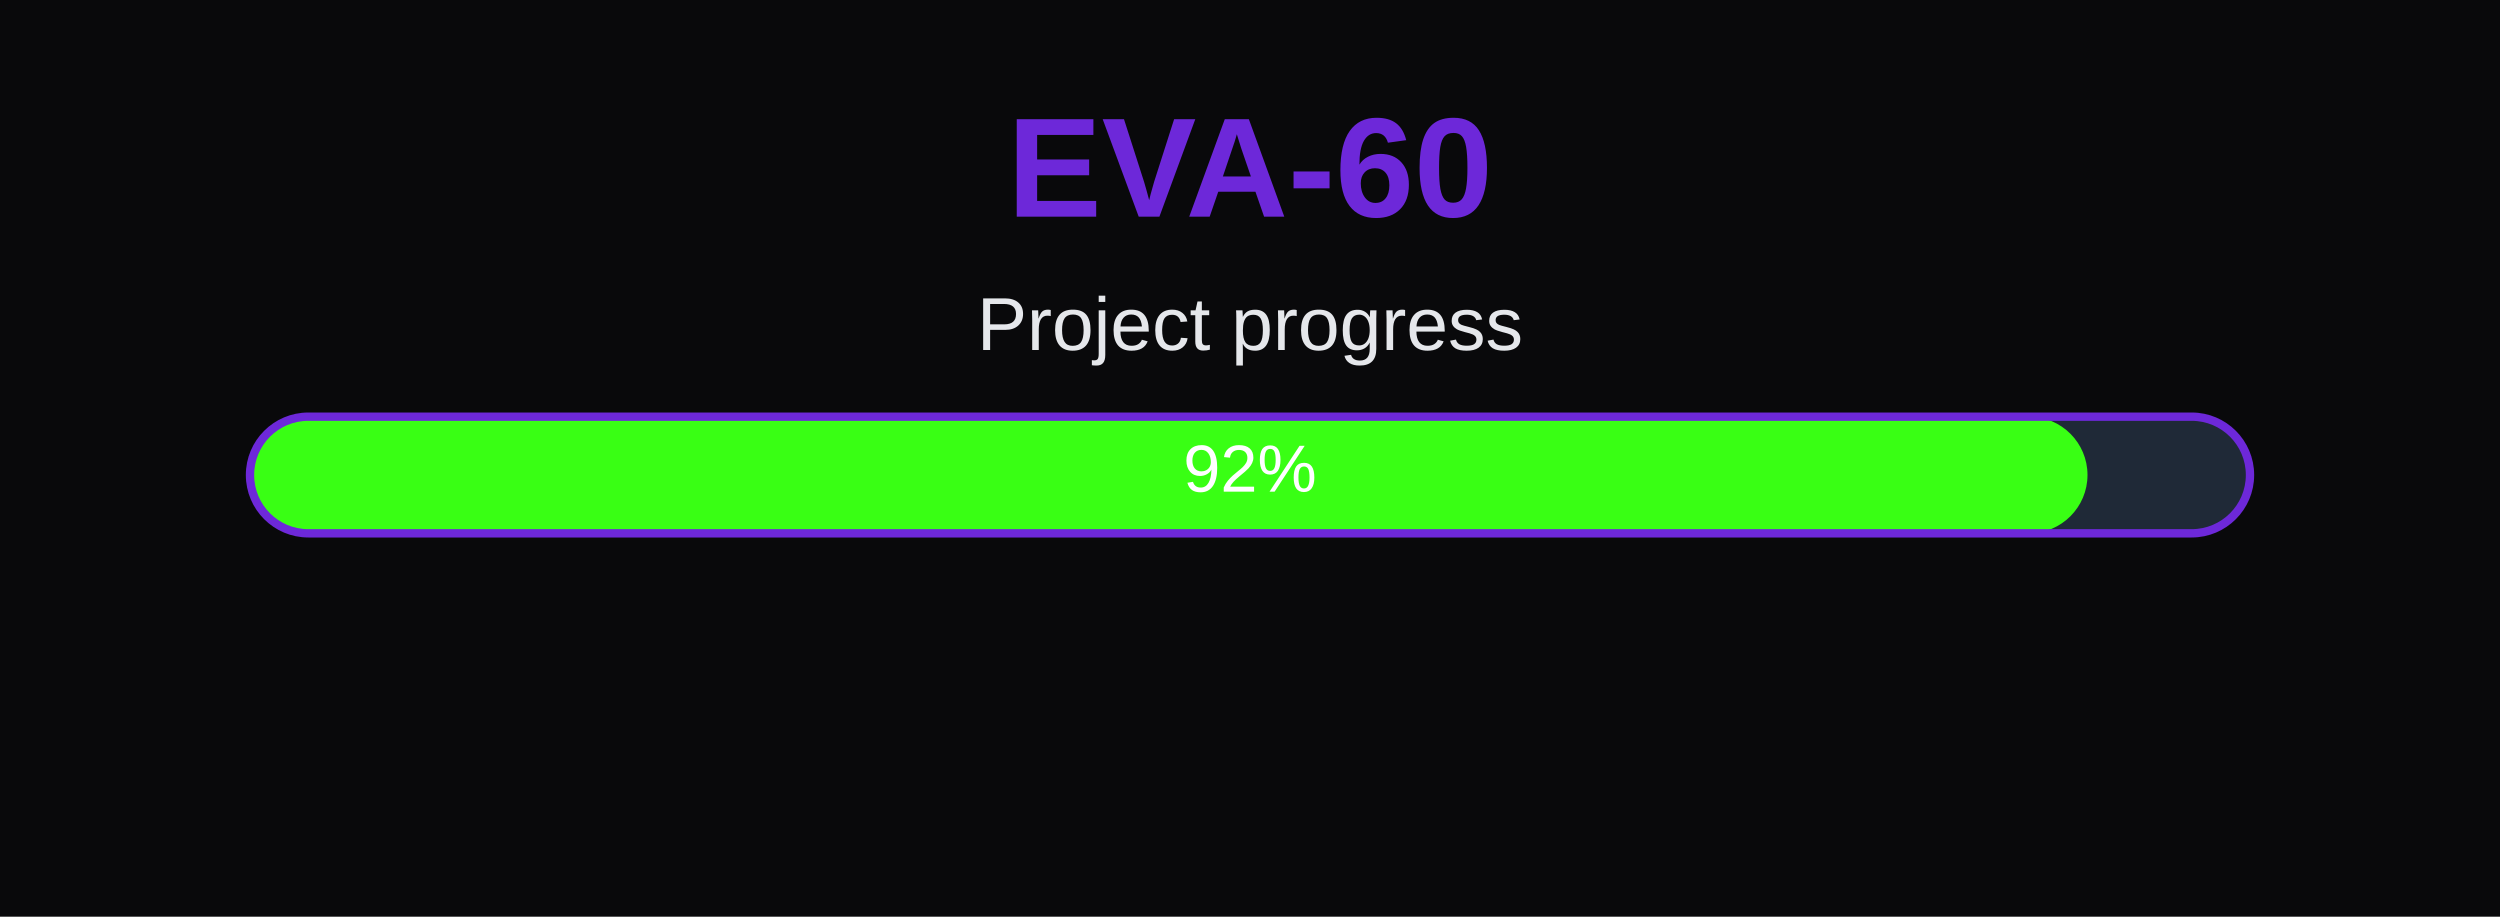
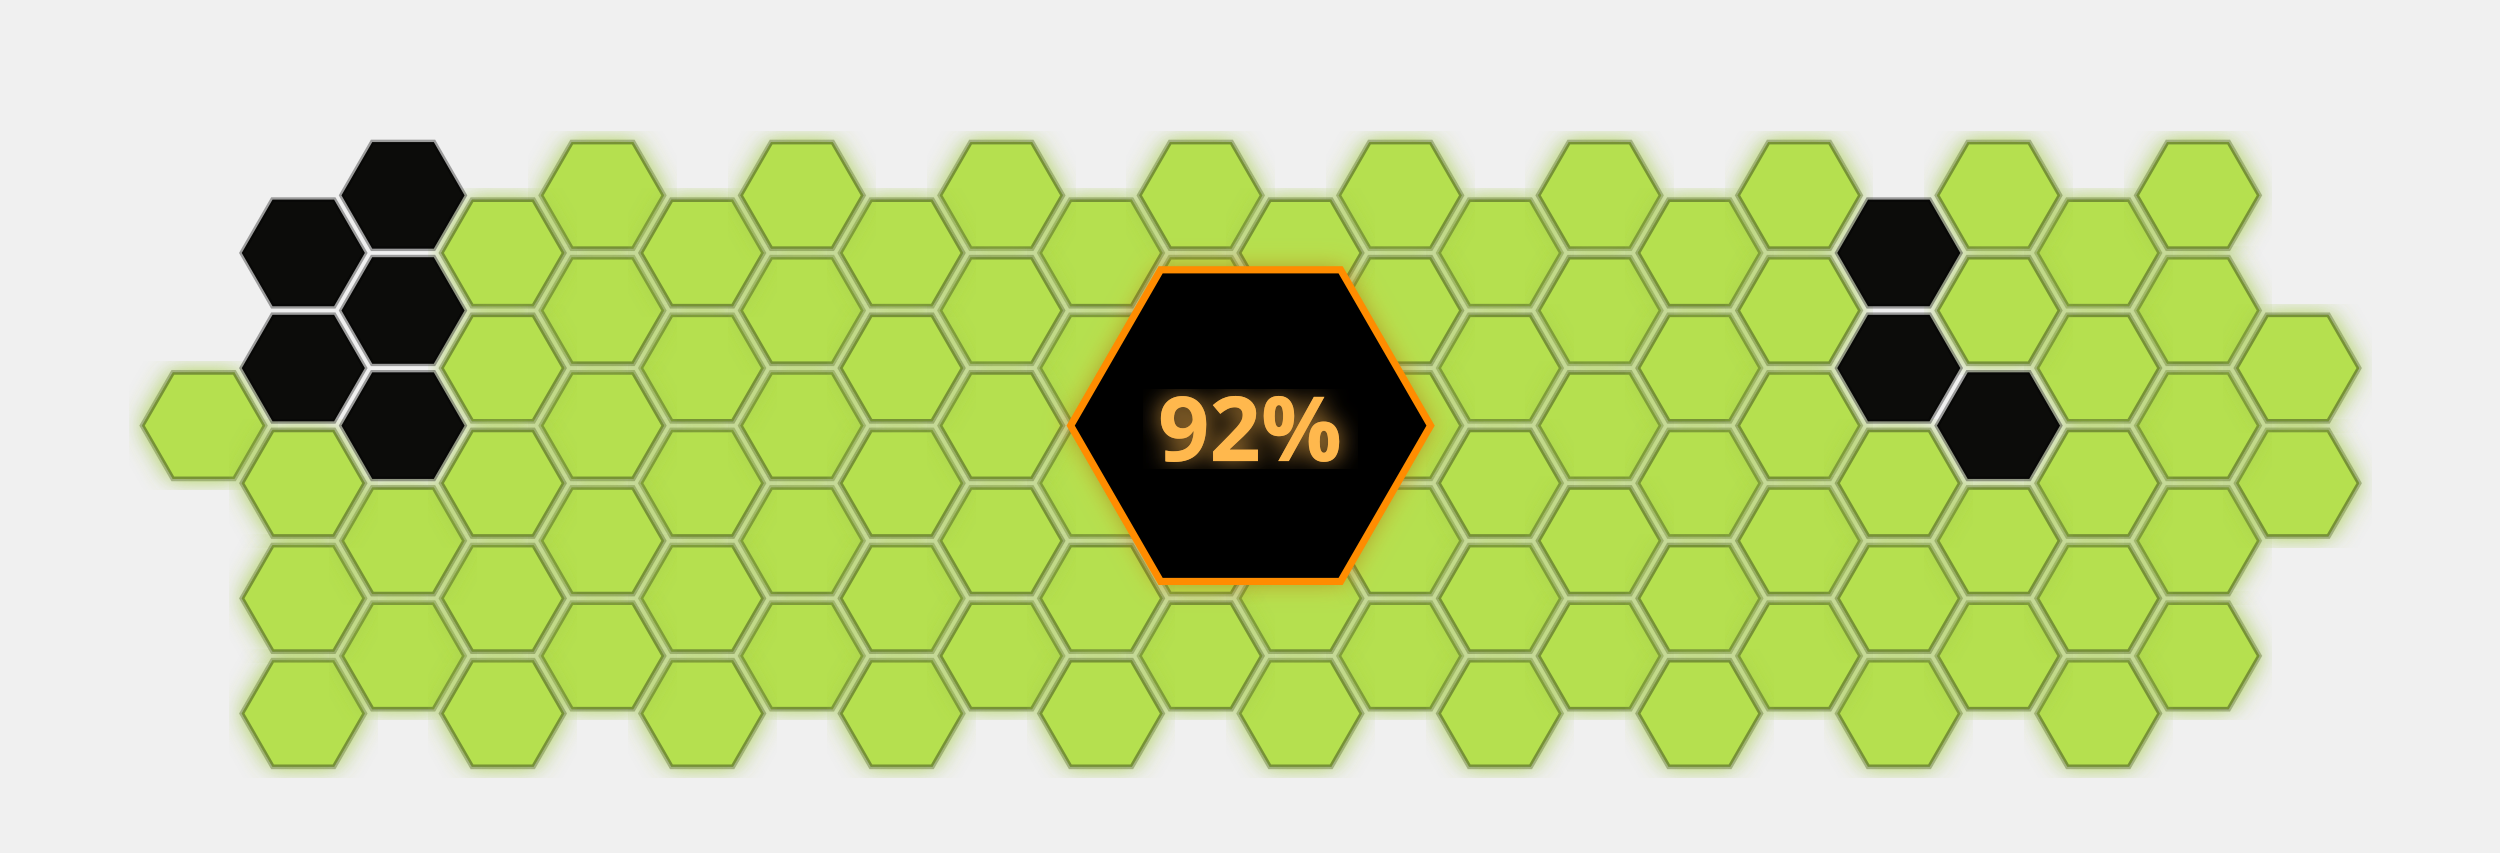
- <svg xmlns="http://www.w3.org/2000/svg" width="600" height="220" viewBox="0 0 600 220">
-   <rect width="600" height="220" fill="#09090B" />
-   <text x="300.0" y="52" text-anchor="middle" font-family="Orbitron, Arial, sans-serif" font-size="34" font-weight="700" fill="#6D28D9">EVA-60</text>
-   <text x="300.0" y="84" text-anchor="middle" font-family="Arial, sans-serif" font-size="18" fill="#E5E7EB">Project progress</text>
-   <rect x="60" y="100" width="480" height="28" rx="14" fill="#1F2937" />
-   <rect x="60" y="100" width="441" height="28" rx="14" fill="#39FF14" />
-   <rect x="60" y="100" width="480" height="28" rx="14" fill="none" stroke="#6D28D9" stroke-width="2" />
-   <text x="300.0" y="118" text-anchor="middle" font-family="Arial, sans-serif" font-size="16" fill="#FFFFFF">92%</text>
+ <svg xmlns="http://www.w3.org/2000/svg" viewBox="0 0 528 180">
+   <style>
+     @font-face {
+       font-family: Orbitron;
+       font-weight: 900;
+       src: url("https://fonts.gstatic.com/s/orbitron/v35/yMJMMIlzdpvBhQQL_SC3X9yhF25-T1nysimBoWgz.woff2") format("woff2");
+     }
+     @keyframes charge {
+       0%, 100% { fill: #0c0c0a; }
+       50%      { fill: #FF8C00; }
+     }
+   </style>
+   <defs>
+     <filter id="g">
+       <feGaussianBlur stdDeviation="2.5" result="blur" />
+       <feMerge>
+         <feMergeNode in="blur" />
+         <feMergeNode in="SourceGraphic" />
+       </feMerge>
+     </filter>
+   </defs>
+   <polygon points="182.36,138.53 175.86,149.79 162.86,149.79 156.36,138.53 162.86,127.27 175.86,127.27" fill="#b5e050" stroke="rgba(0,0,0,0.35)" stroke-width="1" filter="url(#g)" />
+   <polygon points="182.36,114.21 175.86,125.47 162.86,125.47 156.36,114.21 162.86,102.95 175.86,102.95" fill="#b5e050" stroke="rgba(0,0,0,0.35)" stroke-width="1" filter="url(#g)" />
+   <polygon points="203.42,150.69 196.92,161.95 183.92,161.95 177.42,150.69 183.92,139.43 196.92,139.43" fill="#b5e050" stroke="rgba(0,0,0,0.35)" stroke-width="1" filter="url(#g)" />
+   <polygon points="161.30,150.69 154.80,161.95 141.80,161.95 135.30,150.69 141.80,139.43 154.80,139.43" fill="#b5e050" stroke="rgba(0,0,0,0.35)" stroke-width="1" filter="url(#g)" />
+   <polygon points="161.30,126.37 154.80,137.63 141.80,137.63 135.30,126.37 141.80,115.11 154.80,115.11" fill="#b5e050" stroke="rgba(0,0,0,0.35)" stroke-width="1" filter="url(#g)" />
+   <polygon points="308.72,138.53 302.22,149.79 289.22,149.79 282.72,138.53 289.22,127.27 302.22,127.27" fill="#b5e050" stroke="rgba(0,0,0,0.35)" stroke-width="1" filter="url(#g)" />
+   <polygon points="287.66,150.69 281.16,161.95 268.16,161.95 261.66,150.69 268.16,139.43 281.16,139.43" fill="#b5e050" stroke="rgba(0,0,0,0.35)" stroke-width="1" filter="url(#g)" />
+   <polygon points="287.66,126.37 281.16,137.63 268.16,137.63 261.66,126.37 268.16,115.11 281.16,115.11" fill="#b5e050" stroke="rgba(0,0,0,0.35)" stroke-width="1" filter="url(#g)" />
+   <polygon points="161.30,102.05 154.80,113.31 141.80,113.31 135.30,102.05 141.80,90.79 154.80,90.79" fill="#b5e050" stroke="rgba(0,0,0,0.35)" stroke-width="1" filter="url(#g)" />
+   <polygon points="308.72,114.21 302.22,125.47 289.22,125.47 282.72,114.21 289.22,102.95 302.22,102.95" fill="#b5e050" stroke="rgba(0,0,0,0.35)" stroke-width="1" filter="url(#g)" />
+   <polygon points="329.78,53.42 323.28,64.68 310.28,64.68 303.78,53.42 310.28,42.16 323.28,42.16" fill="#b5e050" stroke="rgba(0,0,0,0.35)" stroke-width="1" filter="url(#g)" />
+   <polygon points="350.84,41.26 344.34,52.52 331.34,52.52 324.84,41.26 331.34,30.00 344.34,30.00" fill="#b5e050" stroke="rgba(0,0,0,0.35)" stroke-width="1" filter="url(#g)" />
+   <polygon points="203.42,126.37 196.92,137.63 183.92,137.63 177.42,126.37 183.92,115.11 196.92,115.11" fill="#b5e050" stroke="rgba(0,0,0,0.35)" stroke-width="1" filter="url(#g)" />
+   <polygon points="329.78,150.69 323.28,161.95 310.28,161.95 303.78,150.69 310.28,139.43 323.28,139.43" fill="#b5e050" stroke="rgba(0,0,0,0.35)" stroke-width="1" filter="url(#g)" />
+   <polygon points="182.36,89.89 175.86,101.15 162.86,101.15 156.36,89.89 162.86,78.64 175.86,78.64" fill="#b5e050" stroke="rgba(0,0,0,0.35)" stroke-width="1" filter="url(#g)" />
+   <polygon points="266.60,114.21 260.10,125.47 247.10,125.47 240.60,114.21 247.10,102.95 260.10,102.95" fill="#b5e050" stroke="rgba(0,0,0,0.35)" stroke-width="1" filter="url(#g)" />
+   <polygon points="477.20,138.53 470.70,149.79 457.70,149.79 451.20,138.53 457.70,127.27 470.70,127.27" fill="#b5e050" stroke="rgba(0,0,0,0.35)" stroke-width="1" filter="url(#g)" />
+   <polygon points="350.84,65.58 344.34,76.83 331.34,76.83 324.84,65.58 331.34,54.32 344.34,54.32" fill="#b5e050" stroke="rgba(0,0,0,0.35)" stroke-width="1" filter="url(#g)" />
+   <polygon points="477.20,114.21 470.70,125.47 457.70,125.47 451.20,114.21 457.70,102.95 470.70,102.95" fill="#b5e050" stroke="rgba(0,0,0,0.35)" stroke-width="1" filter="url(#g)" />
+   <polygon points="140.24,138.53 133.74,149.79 120.74,149.79 114.24,138.53 120.74,127.27 133.74,127.27" fill="#b5e050" stroke="rgba(0,0,0,0.35)" stroke-width="1" filter="url(#g)" />
+   <polygon points="224.48,138.53 217.98,149.79 204.98,149.79 198.48,138.53 204.98,127.27 217.98,127.27" fill="#b5e050" stroke="rgba(0,0,0,0.35)" stroke-width="1" filter="url(#g)" />
+   <polygon points="498.26,102.05 491.76,113.31 478.76,113.31 472.26,102.05 478.76,90.79 491.76,90.79" fill="#b5e050" stroke="rgba(0,0,0,0.35)" stroke-width="1" filter="url(#g)" />
+   <polygon points="266.60,138.53 260.10,149.79 247.10,149.79 240.60,138.53 247.10,127.27 260.10,127.27" fill="#b5e050" stroke="rgba(0,0,0,0.35)" stroke-width="1" filter="url(#g)" />
+   <polygon points="477.20,89.89 470.70,101.15 457.70,101.15 451.20,89.89 457.70,78.64 470.70,78.64" fill="#b5e050" stroke="rgba(0,0,0,0.35)" stroke-width="1" filter="url(#g)" />
+   <polygon points="329.78,77.74 323.28,88.99 310.28,88.99 303.78,77.74 310.28,66.48 323.28,66.48" fill="#b5e050" stroke="rgba(0,0,0,0.35)" stroke-width="1" filter="url(#g)" />
+   <polygon points="77.06,150.69 70.56,161.95 57.56,161.95 51.06,150.69 57.56,139.43 70.56,139.43" fill="#b5e050" stroke="rgba(0,0,0,0.35)" stroke-width="1" filter="url(#g)" />
+   <polygon points="140.24,114.21 133.74,125.47 120.74,125.47 114.24,114.21 120.74,102.95 133.74,102.95" fill="#b5e050" stroke="rgba(0,0,0,0.35)" stroke-width="1" filter="url(#g)" />
+   <polygon points="161.30,77.74 154.80,88.99 141.80,88.99 135.30,77.74 141.80,66.48 154.80,66.48" fill="#b5e050" stroke="rgba(0,0,0,0.35)" stroke-width="1" filter="url(#g)" />
+   <polygon points="308.72,89.89 302.22,101.15 289.22,101.15 282.72,89.89 289.22,78.64 302.22,78.64" fill="#b5e050" stroke="rgba(0,0,0,0.35)" stroke-width="1" filter="url(#g)" />
+   <polygon points="329.78,126.37 323.28,137.63 310.28,137.63 303.78,126.37 310.28,115.11 323.28,115.11" fill="#b5e050" stroke="rgba(0,0,0,0.35)" stroke-width="1" filter="url(#g)" />
+   <polygon points="266.60,65.58 260.10,76.83 247.10,76.83 240.60,65.58 247.10,54.32 260.10,54.32" fill="#b5e050" stroke="rgba(0,0,0,0.35)" stroke-width="1" filter="url(#g)" />
+   <polygon points="477.20,65.58 470.70,76.83 457.70,76.83 451.20,65.58 457.70,54.32 470.70,54.32" fill="#b5e050" stroke="rgba(0,0,0,0.35)" stroke-width="1" filter="url(#g)" />
+   <polygon points="308.72,41.26 302.22,52.52 289.22,52.52 282.72,41.26 289.22,30.00 302.22,30.00" fill="#b5e050" stroke="rgba(0,0,0,0.35)" stroke-width="1" filter="url(#g)" />
+   <polygon points="140.24,89.89 133.74,101.15 120.74,101.15 114.24,89.89 120.74,78.64 133.74,78.64" fill="#b5e050" stroke="rgba(0,0,0,0.35)" stroke-width="1" filter="url(#g)" />
+   <polygon points="350.84,89.89 344.34,101.15 331.34,101.15 324.84,89.89 331.34,78.64 344.34,78.64" fill="#b5e050" stroke="rgba(0,0,0,0.35)" stroke-width="1" filter="url(#g)" />
+   <polygon points="329.78,102.05 323.28,113.31 310.28,113.31 303.78,102.05 310.28,90.79 323.28,90.79" fill="#b5e050" stroke="rgba(0,0,0,0.35)" stroke-width="1" filter="url(#g)" />
+   <polygon points="245.54,77.74 239.04,88.99 226.04,88.99 219.54,77.74 226.04,66.48 239.04,66.48" fill="#b5e050" stroke="rgba(0,0,0,0.35)" stroke-width="1" filter="url(#g)" />
+   <polygon points="371.90,102.05 365.40,113.31 352.40,113.31 345.90,102.05 352.40,90.79 365.40,90.79" fill="#b5e050" stroke="rgba(0,0,0,0.35)" stroke-width="1" filter="url(#g)" />
+   <polygon points="140.24,65.58 133.74,76.83 120.74,76.83 114.24,65.58 120.74,54.32 133.74,54.32" fill="#b5e050" stroke="rgba(0,0,0,0.35)" stroke-width="1" filter="url(#g)" />
+   <polygon points="245.54,102.05 239.04,113.31 226.04,113.31 219.54,102.05 226.04,90.79 239.04,90.79" fill="#b5e050" stroke="rgba(0,0,0,0.35)" stroke-width="1" filter="url(#g)" />
+   <polygon points="414.02,150.69 407.52,161.95 394.52,161.95 388.02,150.69 394.52,139.43 407.52,139.43" fill="#b5e050" stroke="rgba(0,0,0,0.35)" stroke-width="1" filter="url(#g)" />
+   <polygon points="308.72,65.58 302.22,76.83 289.22,76.83 282.72,65.58 289.22,54.32 302.22,54.32" fill="#b5e050" stroke="rgba(0,0,0,0.35)" stroke-width="1" filter="url(#g)" />
+   <polygon points="371.90,77.74 365.40,88.99 352.40,88.99 345.90,77.74 352.40,66.48 365.40,66.48" fill="#b5e050" stroke="rgba(0,0,0,0.35)" stroke-width="1" filter="url(#g)" />
+   <polygon points="98.12,138.53 91.62,149.79 78.62,149.79 72.12,138.53 78.62,127.27 91.62,127.27" fill="#b5e050" stroke="rgba(0,0,0,0.35)" stroke-width="1" filter="url(#g)" />
+   <polygon points="245.54,53.42 239.04,64.68 226.04,64.68 219.54,53.42 226.04,42.16 239.04,42.16" fill="#b5e050" stroke="rgba(0,0,0,0.35)" stroke-width="1" filter="url(#g)" />
+   <polygon points="456.14,53.42 449.64,64.68 436.64,64.68 430.14,53.42 436.64,42.16 449.64,42.16" fill="#b5e050" stroke="rgba(0,0,0,0.35)" stroke-width="1" filter="url(#g)" />
+   <polygon points="456.14,150.69 449.64,161.95 436.64,161.95 430.14,150.69 436.64,139.43 449.64,139.43" fill="#b5e050" stroke="rgba(0,0,0,0.35)" stroke-width="1" filter="url(#g)" />
+   <polygon points="477.20,41.26 470.70,52.52 457.70,52.52 451.20,41.26 457.70,30.00 470.70,30.00" fill="#b5e050" stroke="rgba(0,0,0,0.35)" stroke-width="1" filter="url(#g)" />
+   <polygon points="245.54,126.37 239.04,137.63 226.04,137.63 219.54,126.37 226.04,115.11 239.04,115.11" fill="#b5e050" stroke="rgba(0,0,0,0.35)" stroke-width="1" filter="url(#g)" />
+   <polygon points="245.54,150.69 239.04,161.95 226.04,161.95 219.54,150.69 226.04,139.43 239.04,139.43" fill="#b5e050" stroke="rgba(0,0,0,0.35)" stroke-width="1" filter="url(#g)" />
+   <polygon points="350.84,138.53 344.34,149.79 331.34,149.79 324.84,138.53 331.34,127.27 344.34,127.27" fill="#b5e050" stroke="rgba(0,0,0,0.35)" stroke-width="1" filter="url(#g)" />
+   <polygon points="350.84,114.21 344.34,125.47 331.34,125.47 324.84,114.21 331.34,102.95 344.34,102.95" fill="#b5e050" stroke="rgba(0,0,0,0.35)" stroke-width="1" filter="url(#g)" />
+   <polygon points="371.90,126.37 365.40,137.63 352.40,137.63 345.90,126.37 352.40,115.11 365.40,115.11" fill="#b5e050" stroke="rgba(0,0,0,0.35)" stroke-width="1" filter="url(#g)" />
+   <polygon points="224.48,114.21 217.98,125.47 204.98,125.47 198.48,114.21 204.98,102.95 217.98,102.95" fill="#b5e050" stroke="rgba(0,0,0,0.35)" stroke-width="1" filter="url(#g)" />
+   <polygon points="203.42,102.05 196.92,113.31 183.92,113.31 177.42,102.05 183.92,90.79 196.92,90.79" fill="#b5e050" stroke="rgba(0,0,0,0.35)" stroke-width="1" filter="url(#g)" />
+   <polygon points="392.96,138.53 386.46,149.79 373.46,149.79 366.96,138.53 373.46,127.27 386.46,127.27" fill="#b5e050" stroke="rgba(0,0,0,0.35)" stroke-width="1" filter="url(#g)" />
+   <polygon points="435.08,138.53 428.58,149.79 415.58,149.79 409.08,138.53 415.58,127.27 428.58,127.27" fill="#b5e050" stroke="rgba(0,0,0,0.35)" stroke-width="1" filter="url(#g)" />
+   <polygon points="119.18,150.69 112.68,161.95 99.68,161.95 93.18,150.69 99.68,139.43 112.68,139.43" fill="#b5e050" stroke="rgba(0,0,0,0.35)" stroke-width="1" filter="url(#g)" />
+   <polygon points="224.48,41.26 217.98,52.52 204.98,52.52 198.48,41.26 204.98,30.00 217.98,30.00" fill="#b5e050" stroke="rgba(0,0,0,0.35)" stroke-width="1" filter="url(#g)" />
+   <polygon points="371.90,53.42 365.40,64.68 352.40,64.68 345.90,53.42 352.40,42.16 365.40,42.16" fill="#b5e050" stroke="rgba(0,0,0,0.35)" stroke-width="1" filter="url(#g)" />
+   <polygon points="182.36,65.58 175.86,76.83 162.86,76.83 156.36,65.58 162.86,54.32 175.86,54.32" fill="#b5e050" stroke="rgba(0,0,0,0.35)" stroke-width="1" filter="url(#g)" />
+   <polygon points="140.24,41.26 133.74,52.52 120.74,52.52 114.24,41.26 120.74,30.00 133.74,30.00" fill="#b5e050" stroke="rgba(0,0,0,0.35)" stroke-width="1" filter="url(#g)" />
+   <polygon points="392.96,114.21 386.46,125.47 373.46,125.47 366.96,114.21 373.46,102.95 386.46,102.95" fill="#b5e050" stroke="rgba(0,0,0,0.35)" stroke-width="1" filter="url(#g)" />
+   <polygon points="56.00,89.89 49.50,101.15 36.50,101.15 30.00,89.89 36.50,78.64 49.50,78.64" fill="#b5e050" stroke="rgba(0,0,0,0.35)" stroke-width="1" filter="url(#g)" />
+   <polygon points="266.60,41.26 260.10,52.52 247.10,52.52 240.60,41.26 247.10,30.00 260.10,30.00" fill="#b5e050" stroke="rgba(0,0,0,0.35)" stroke-width="1" filter="url(#g)" />
+   <polygon points="498.26,77.74 491.76,88.99 478.76,88.99 472.26,77.74 478.76,66.48 491.76,66.48" fill="#b5e050" stroke="rgba(0,0,0,0.35)" stroke-width="1" filter="url(#g)" />
+   <polygon points="287.66,53.42 281.16,64.68 268.16,64.68 261.66,53.42 268.16,42.16 281.16,42.16" fill="#b5e050" stroke="rgba(0,0,0,0.35)" stroke-width="1" filter="url(#g)" />
+   <polygon points="371.90,150.69 365.40,161.95 352.40,161.95 345.90,150.69 352.40,139.43 365.40,139.43" fill="#b5e050" stroke="rgba(0,0,0,0.35)" stroke-width="1" filter="url(#g)" />
+   <polygon points="161.30,53.42 154.80,64.68 141.80,64.68 135.30,53.42 141.80,42.16 154.80,42.16" fill="#b5e050" stroke="rgba(0,0,0,0.35)" stroke-width="1" filter="url(#g)" />
+   <polygon points="456.14,77.74 449.64,88.99 436.64,88.99 430.14,77.74 436.64,66.48 449.64,66.48" fill="#b5e050" stroke="rgba(0,0,0,0.35)" stroke-width="1" filter="url(#g)" />
+   <polygon points="77.06,126.37 70.56,137.63 57.56,137.63 51.06,126.37 57.56,115.11 70.56,115.11" fill="#b5e050" stroke="rgba(0,0,0,0.35)" stroke-width="1" filter="url(#g)" />
+   <polygon points="224.48,65.58 217.98,76.83 204.98,76.83 198.48,65.58 204.98,54.32 217.98,54.32" fill="#b5e050" stroke="rgba(0,0,0,0.35)" stroke-width="1" filter="url(#g)" />
+   <polygon points="224.48,89.89 217.98,101.15 204.98,101.15 198.48,89.89 204.98,78.64 217.98,78.64" fill="#b5e050" stroke="rgba(0,0,0,0.35)" stroke-width="1" filter="url(#g)" />
+   <polygon points="456.14,126.37 449.64,137.63 436.64,137.63 430.14,126.37 436.64,115.11 449.64,115.11" fill="#b5e050" stroke="rgba(0,0,0,0.35)" stroke-width="1" filter="url(#g)" />
+   <polygon points="203.42,53.42 196.92,64.68 183.92,64.68 177.42,53.42 183.92,42.16 196.92,42.16" fill="#b5e050" stroke="rgba(0,0,0,0.35)" stroke-width="1" filter="url(#g)" />
+   <polygon points="456.14,102.05 449.64,113.31 436.64,113.31 430.14,102.05 436.64,90.79 449.64,90.79" fill="#b5e050" stroke="rgba(0,0,0,0.35)" stroke-width="1" filter="url(#g)" />
+   <polygon points="203.42,77.74 196.92,88.99 183.92,88.99 177.42,77.74 183.92,66.48 196.92,66.48" fill="#b5e050" stroke="rgba(0,0,0,0.35)" stroke-width="1" filter="url(#g)" />
+   <polygon points="392.96,89.89 386.46,101.15 373.46,101.15 366.96,89.89 373.46,78.64 386.46,78.64" fill="#b5e050" stroke="rgba(0,0,0,0.35)" stroke-width="1" filter="url(#g)" />
+   <polygon points="182.36,41.26 175.86,52.52 162.86,52.52 156.36,41.26 162.86,30.00 175.86,30.00" fill="#b5e050" stroke="rgba(0,0,0,0.35)" stroke-width="1" filter="url(#g)" />
+   <polygon points="414.02,126.37 407.52,137.63 394.52,137.63 388.02,126.37 394.52,115.11 407.52,115.11" fill="#b5e050" stroke="rgba(0,0,0,0.35)" stroke-width="1" filter="url(#g)" />
+   <polygon points="119.18,53.42 112.68,64.68 99.68,64.68 93.18,53.42 99.68,42.16 112.68,42.16" fill="#b5e050" stroke="rgba(0,0,0,0.35)" stroke-width="1" filter="url(#g)" />
+   <polygon points="119.18,126.37 112.68,137.63 99.68,137.63 93.18,126.37 99.68,115.11 112.68,115.11" fill="#b5e050" stroke="rgba(0,0,0,0.35)" stroke-width="1" filter="url(#g)" />
+   <polygon points="435.08,41.26 428.58,52.52 415.58,52.52 409.08,41.26 415.58,30.00 428.58,30.00" fill="#b5e050" stroke="rgba(0,0,0,0.35)" stroke-width="1" filter="url(#g)" />
+   <polygon points="435.08,114.21 428.58,125.47 415.58,125.47 409.08,114.21 415.58,102.95 428.58,102.95" fill="#b5e050" stroke="rgba(0,0,0,0.35)" stroke-width="1" filter="url(#g)" />
+   <polygon points="98.12,114.21 91.62,125.47 78.62,125.47 72.12,114.21 78.62,102.95 91.62,102.95" fill="#b5e050" stroke="rgba(0,0,0,0.35)" stroke-width="1" filter="url(#g)" />
+   <polygon points="119.18,77.74 112.68,88.99 99.68,88.99 93.18,77.74 99.68,66.48 112.68,66.48" fill="#b5e050" stroke="rgba(0,0,0,0.35)" stroke-width="1" filter="url(#g)" />
+   <polygon points="119.18,102.05 112.68,113.31 99.68,113.31 93.18,102.05 99.68,90.79 112.68,90.79" fill="#b5e050" stroke="rgba(0,0,0,0.35)" stroke-width="1" filter="url(#g)" />
+   <polygon points="392.96,65.58 386.46,76.83 373.46,76.83 366.96,65.58 373.46,54.32 386.46,54.32" fill="#b5e050" stroke="rgba(0,0,0,0.35)" stroke-width="1" filter="url(#g)" />
+   <polygon points="77.06,102.05 70.56,113.31 57.56,113.31 51.06,102.05 57.56,90.79 70.56,90.79" fill="#b5e050" stroke="rgba(0,0,0,0.35)" stroke-width="1" filter="url(#g)" />
+   <polygon points="392.96,41.26 386.46,52.52 373.46,52.52 366.96,41.26 373.46,30.00 386.46,30.00" fill="#b5e050" stroke="rgba(0,0,0,0.35)" stroke-width="1" filter="url(#g)" />
+   <polygon points="414.02,102.05 407.52,113.31 394.52,113.31 388.02,102.05 394.52,90.79 407.52,90.79" fill="#b5e050" stroke="rgba(0,0,0,0.35)" stroke-width="1" filter="url(#g)" />
+   <polygon points="435.08,65.58 428.58,76.83 415.58,76.83 409.08,65.58 415.58,54.32 428.58,54.32" fill="#b5e050" stroke="rgba(0,0,0,0.35)" stroke-width="1" filter="url(#g)" />
+   <polygon points="435.08,89.89 428.58,101.15 415.58,101.15 409.08,89.89 415.58,78.64 428.58,78.64" fill="#0c0c0a" stroke="rgba(0,0,0,0.35)" stroke-width="1" style="animation: charge 5.0s ease-in-out infinite; animation-delay: 0.000s;" />
+   <polygon points="414.02,53.42 407.52,64.68 394.52,64.68 388.02,53.42 394.52,42.16 407.52,42.16" fill="#0c0c0a" stroke="rgba(0,0,0,0.35)" stroke-width="1" style="animation: charge 5.0s ease-in-out infinite; animation-delay: 0.333s;" />
+   <polygon points="98.12,41.26 91.62,52.52 78.62,52.52 72.12,41.26 78.62,30.00 91.62,30.00" fill="#0c0c0a" stroke="rgba(0,0,0,0.35)" stroke-width="1" style="animation: charge 5.0s ease-in-out infinite; animation-delay: 0.667s;" />
+   <polygon points="98.12,89.89 91.62,101.15 78.62,101.15 72.12,89.89 78.62,78.64 91.62,78.64" fill="#0c0c0a" stroke="rgba(0,0,0,0.35)" stroke-width="1" style="animation: charge 5.0s ease-in-out infinite; animation-delay: 1.000s;" />
+   <polygon points="414.02,77.74 407.52,88.99 394.52,88.99 388.02,77.74 394.52,66.48 407.52,66.48" fill="#0c0c0a" stroke="rgba(0,0,0,0.35)" stroke-width="1" style="animation: charge 5.0s ease-in-out infinite; animation-delay: 1.333s;" />
+   <polygon points="77.06,77.74 70.56,88.99 57.56,88.99 51.06,77.74 57.56,66.48 70.56,66.48" fill="#0c0c0a" stroke="rgba(0,0,0,0.35)" stroke-width="1" style="animation: charge 5.0s ease-in-out infinite; animation-delay: 1.667s;" />
+   <polygon points="77.06,53.42 70.56,64.68 57.56,64.68 51.06,53.42 57.56,42.16 70.56,42.16" fill="#0c0c0a" stroke="rgba(0,0,0,0.35)" stroke-width="1" style="animation: charge 5.0s ease-in-out infinite; animation-delay: 2.000s;" />
+   <polygon points="98.12,65.58 91.62,76.83 78.62,76.83 72.12,65.58 78.62,54.32 91.62,54.32" fill="#0c0c0a" stroke="rgba(0,0,0,0.35)" stroke-width="1" style="animation: charge 5.0s ease-in-out infinite; animation-delay: 2.333s;" />
+   <polygon points="302.13,89.89 283.13,122.80 245.13,122.80 226.13,89.89 245.13,56.99 283.13,56.99" fill="#000000" stroke="#FF8C00" stroke-width="1.5" />
+   <polygon points="302.13,89.89 283.13,122.80 245.13,122.80 226.13,89.89 245.13,56.99 283.13,56.99" fill="#000000" stroke="#FF8C00" stroke-width="1.5" filter="url(#g)" opacity="0.5" />
+   <text x="264" y="90" text-anchor="middle" dominant-baseline="central" fill="#ffb84d" font-size="19" font-family="'Orbitron','Arial Black',sans-serif" font-weight="900" filter="url(#g)" opacity="0.8">92%</text>
+   <text x="264" y="90" text-anchor="middle" dominant-baseline="central" fill="#ffb84d" font-size="19" font-family="'Orbitron','Arial Black',sans-serif" font-weight="900">92%</text>
</svg>
